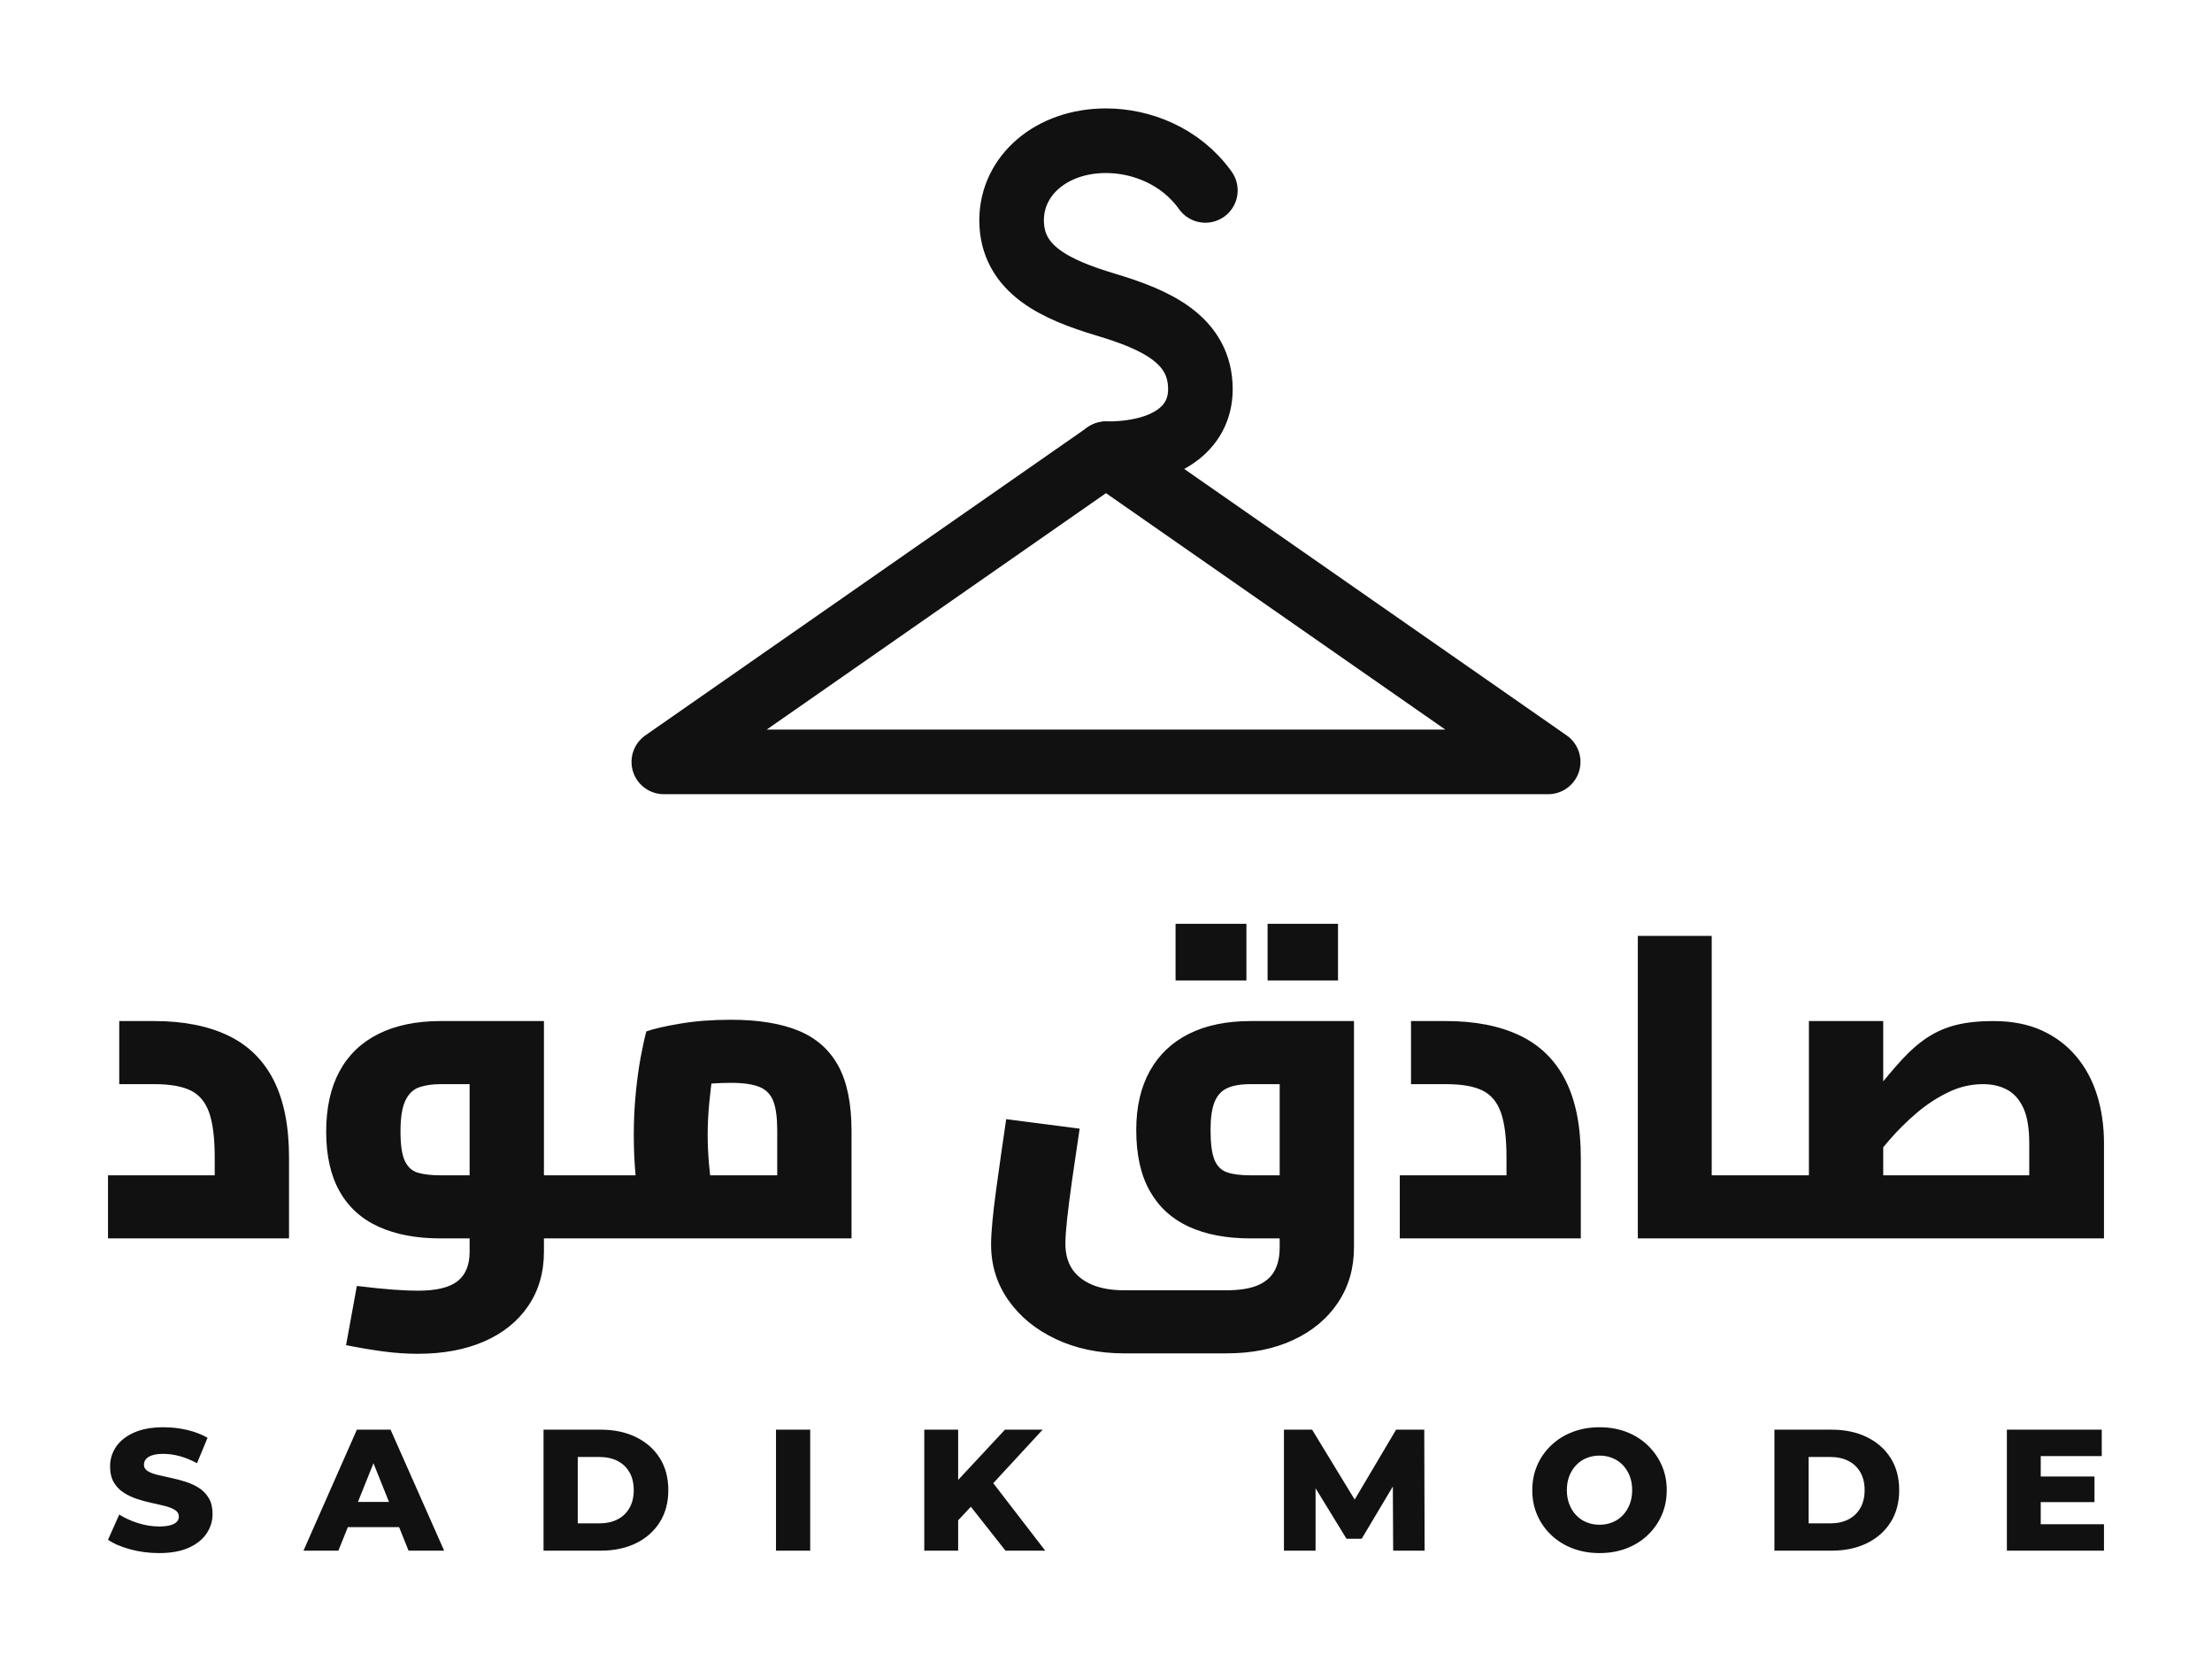
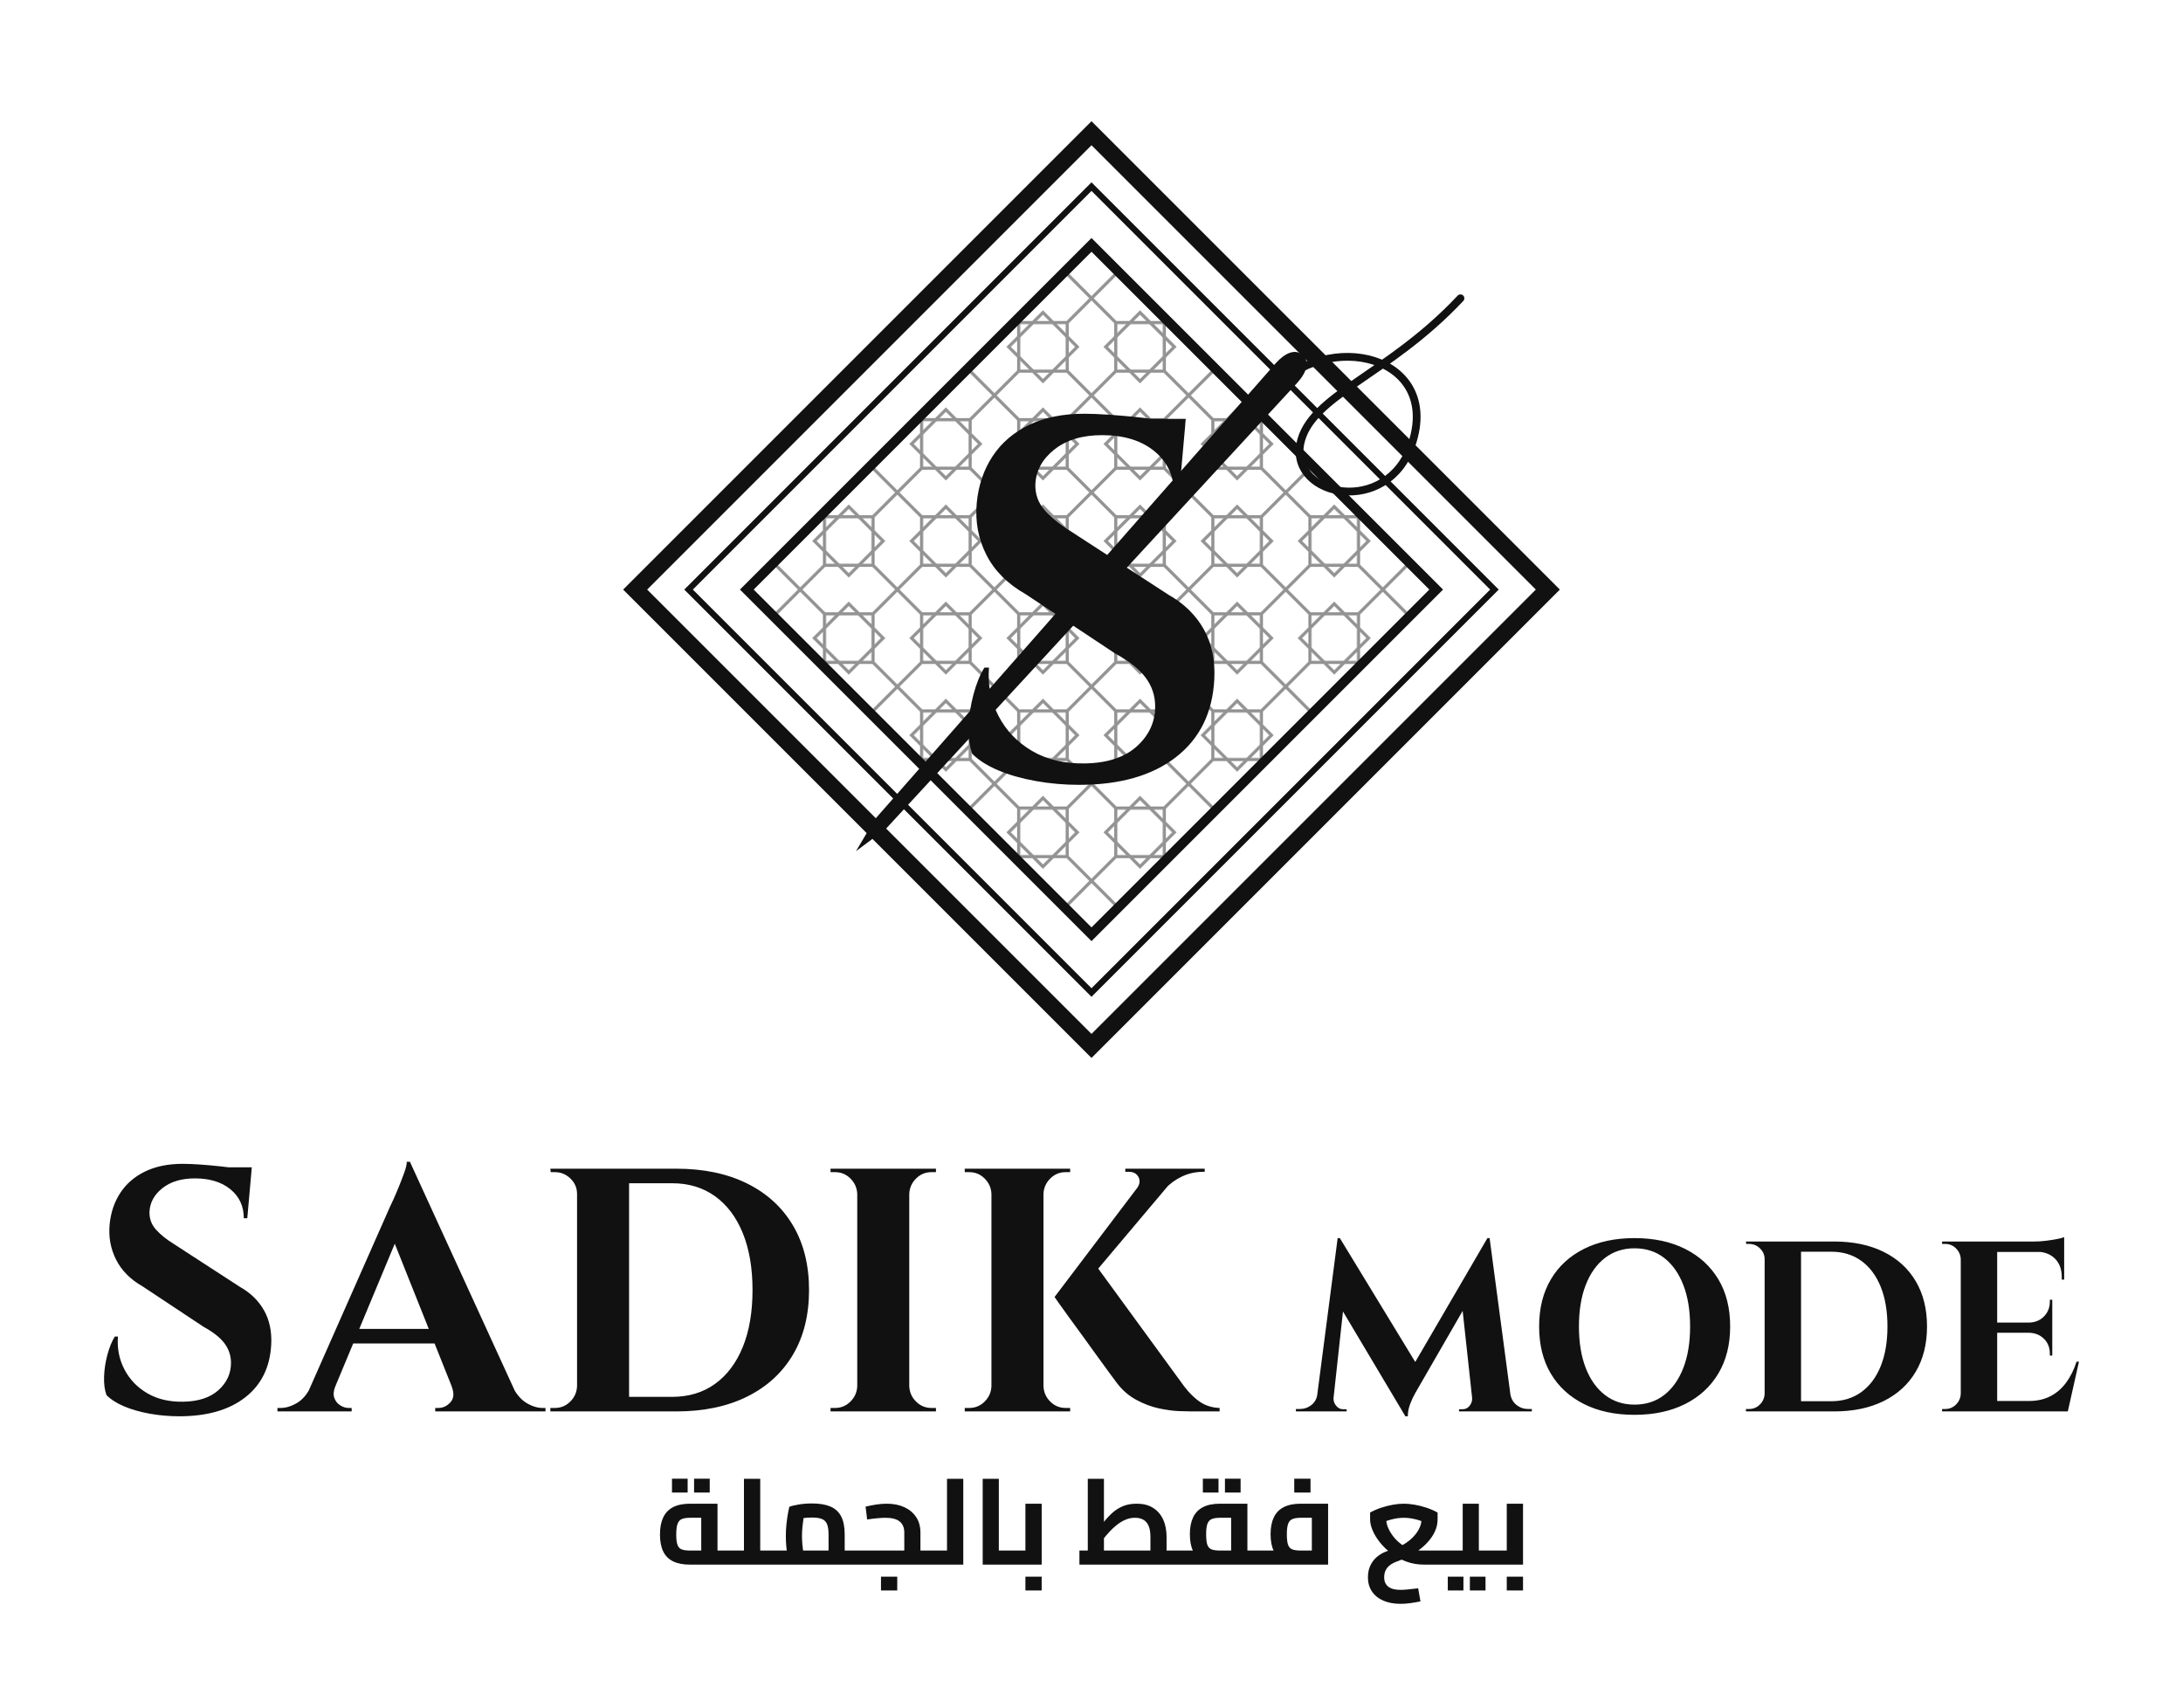
- <svg xmlns="http://www.w3.org/2000/svg" viewBox="0 0 1024.00 768.64" width="1024" height="769">
-   <g>
-     <g transform="translate(282.00,81.05) scale(1.15)">
-       <path fill="none" stroke-width="26.0" stroke-linecap="round" stroke-linejoin="round" stroke="#111111" d="M240 6 C230 -8 214 -14 200 -14 C178 -14 162 0 162 18 C162 38 180 46 200 52 C220 58 238 66 238 86 C238 102 224 112 200 112" />
-       <path fill="none" stroke-width="26.0" stroke-linecap="round" stroke-linejoin="round" stroke="#111111" d="M200 112 L22 236 H378 Z" />
+ <svg xmlns="http://www.w3.org/2000/svg" viewBox="0 0 1259.06 984.97" width="1259" height="985">
+   <g transform="translate(349.53,60.00) scale(1.4)">
+     <defs>
+       <pattern id="zs6" width="40" height="40" patternUnits="userSpaceOnUse">
+         <g fill="none" stroke="#111111" stroke-width="1.3" opacity=".45">
+           <rect x="10" y="10" width="20" height="20" />
+           <rect x="10" y="10" width="20" height="20" transform="rotate(45 20 20)" />
+           <path d="M0 0 L10 10 M40 0 L30 10 M0 40 L10 30 M40 40 L30 30" />
+         </g>
+       </pattern>
+       <clipPath id="cs6">
+         <polygon points="200.0,58.0 342.0,200.0 200.0,342.0 58.0,200.0" />
+       </clipPath>
+     </defs>
+     <polygon points="200.0,58.0 342.0,200.0 200.0,342.0 58.0,200.0" fill="none" />
+     <rect width="400.0" height="400.0" fill="url(#zs6)" clip-path="url(#cs6)" />
+     <polygon points="200.0,12.0 388.0,200.0 200.0,388.0 12.0,200.0" fill="none" stroke="#111111" stroke-width="7" />
+     <polygon points="200.0,34.0 366.0,200.0 200.0,366.0 34.0,200.0" fill="none" stroke="#111111" stroke-width="2.5" />
+     <polygon points="200.0,58.0 342.0,200.0 200.0,342.0 58.0,200.0" fill="none" stroke="#111111" stroke-width="4" />
+     <path fill="#111111" stroke="none" stroke-width="3" paint-order="stroke" d="M197.036 127.56Q201.236 127.56 207.431 127.98Q213.626 128.4 220.241 129.135Q226.856 129.87 231.791 130.605Q236.726 131.34 238.616 132.18L236.096 160.53H233.996Q233.996 149.61 225.911 142.995Q217.826 136.38 204.386 136.38Q192.206 136.38 184.751 142.26Q177.296 148.14 176.876 156.54Q176.666 162.84 180.866 167.46Q185.066 172.08 191.576 176.07L231.686 202.11Q241.346 207.57 246.281 216.39Q251.216 225.21 250.586 236.97Q249.536 257.55 234.836 268.995Q220.136 280.44 194.936 280.44Q185.696 280.44 176.981 278.865Q168.266 277.29 161.546 274.455Q154.826 271.62 150.836 267.63Q149.156 263.01 149.366 256.5Q149.576 249.99 151.361 243.27Q153.146 236.55 155.876 232.14H157.766Q156.926 242.85 161.651 251.985Q166.376 261.12 175.511 266.475Q184.646 271.83 197.246 271.62Q211.106 271.41 218.666 264.585Q226.226 257.76 226.226 248.1Q226.226 241.59 222.341 236.34Q218.456 231.09 209.636 226.26L172.886 201.9Q161.756 195.6 156.716 185.73Q151.676 175.86 152.726 164.31Q153.776 153.39 159.236 145.095Q164.696 136.8 174.251 132.18Q183.806 127.56 197.036 127.56ZM238.826 129.66 238.406 134.07H213.626V129.66Z" />
+     <g transform="rotate(42 200.0 200.0)">
+       <path d="M200 70 C204 70 206 74 206 80 L203 330 L200 345 L197 330 L194 80 C194 74 196 70 200 70 Z" fill="#111111" stroke="none" stroke-width="2" />
+       <ellipse cx="200" cy="90" rx="2.4" ry="9" fill="none" />
    </g>
-     <path fill="#111111" d="M50.0 573.0V543.8H121.2L99.4 562.4V535.6Q99.4 522.0 96.8 514.7Q94.2 507.4 88.2 504.5Q82.2 501.6 71.4 501.6H55.2V472.4H71.4Q91.6 472.4 105.6 479.1Q119.6 485.8 126.7 499.8Q133.8 513.8 133.8 535.6V573.0ZM251.8 573.0V543.8H272.6V573.0ZM193.4 626.4Q185.6 626.4 177.4 625.3Q169.2 624.2 160.2 622.4L165.2 595.0Q175.0 596.2 181.9 596.7Q188.8 597.2 193.4 597.2Q206.2 597.2 211.8 592.8Q217.4 588.4 217.4 579.2V497.4L223.0 501.6H204.0Q198.4 501.6 194.2 503.0Q190.0 504.4 187.7 509.1Q185.4 513.8 185.4 523.6Q185.4 532.8 187.4 537.1Q189.4 541.4 193.5 542.6Q197.6 543.8 204.0 543.8H217.4V573.0H204.0Q187.2 573.0 175.3 567.6Q163.4 562.2 157.2 551.2Q151.0 540.2 151.0 523.6Q151.0 507.0 157.2 495.6Q163.4 484.2 175.3 478.3Q187.2 472.4 204.0 472.4H251.8V579.2Q251.8 593.6 244.5 604.3Q237.2 615.0 224.1 620.7Q211.0 626.4 193.4 626.4ZM272.6 573.0V543.8Q273.6 543.8 274.3 544.8Q275.0 545.8 275.5 547.7Q276.0 549.6 276.3 552.3Q276.6 555.0 276.6 558.4Q276.6 561.8 276.3 564.5Q276.0 567.2 275.5 569.1Q275.0 571.0 274.3 572.0Q273.6 573.0 272.6 573.0ZM272.4 573.0V543.8H372.4L359.8 555.6V523.0Q359.8 514.2 358.0 509.5Q356.2 504.8 351.6 502.9Q347.0 501.0 338.4 501.0Q330.4 501.0 322.8 502.0Q315.2 503.0 310.8 504.8L332.4 485.0Q331.2 489.4 330.1 496.2Q329.0 503.0 328.3 510.6Q327.6 518.2 327.6 525.2Q327.6 531.2 328.2 538.4Q328.8 545.6 329.7 551.2Q330.6 556.8 331.0 558.8L298.4 567.8Q297.4 564.8 296.2 558.4Q295.0 552.0 294.2 543.4Q293.4 534.8 293.4 525.2Q293.4 515.2 294.3 505.9Q295.2 496.6 296.6 489.1Q298.0 481.6 299.2 477.2Q304.2 475.4 314.8 473.6Q325.4 471.8 338.4 471.8Q357.2 471.8 369.5 476.8Q381.8 481.8 388.0 493.0Q394.2 504.2 394.2 523.4V573.0ZM272.6 573.0Q271.6 573.0 270.8 572.0Q270.0 571.0 269.6 569.1Q269.2 567.2 268.9 564.5Q268.6 561.8 268.6 558.4Q268.6 553.8 269.0 550.6Q269.4 547.4 270.3 545.6Q271.2 543.8 272.6 543.8ZM520.4 626.2Q502.8 626.2 488.8 619.6Q474.8 613.0 466.8 601.6Q458.8 590.2 458.8 575.8Q458.8 571.8 459.4 565.3Q460.0 558.8 461.1 550.8Q462.2 542.8 463.4 534.3Q464.6 525.8 465.8 517.8L499.8 522.2Q497.8 535.4 496.3 546.0Q494.8 556.6 494.0 564.0Q493.2 571.4 493.2 575.4Q493.2 582.4 496.3 587.1Q499.4 591.8 505.5 594.4Q511.6 597.0 520.4 597.0H567.8Q576.6 597.0 582.0 594.8Q587.4 592.6 589.9 588.2Q592.4 583.8 592.4 577.2V496.8L598.2 501.6H579.0Q572.0 501.6 568.0 503.5Q564.0 505.4 562.2 510.0Q560.4 514.6 560.4 522.8Q560.4 532.2 562.2 536.6Q564.0 541.0 568.0 542.4Q572.0 543.8 579.0 543.8H592.4V573.0H579.0Q562.2 573.0 550.4 567.6Q538.6 562.2 532.3 551.1Q526.0 540.0 526.0 522.8Q526.0 506.8 532.3 495.5Q538.6 484.2 550.4 478.3Q562.2 472.4 579.0 472.4H626.8V577.2Q626.8 591.6 619.4 602.7Q612.0 613.8 598.7 620.0Q585.4 626.2 567.8 626.2ZM544.2 453.6V427.4H577.0V453.6ZM586.8 453.6V427.4H619.4V453.6ZM648.0 573.0V543.8H719.2L697.4 562.4V535.6Q697.4 522.0 694.8 514.7Q692.2 507.4 686.2 504.5Q680.2 501.6 669.4 501.6H653.2V472.4H669.4Q689.6 472.4 703.6 479.1Q717.6 485.8 724.7 499.8Q731.8 513.8 731.8 535.6V573.0ZM792.4 573.0V543.8H814.2V573.0ZM758.2 573.0V433.0H792.4V573.0ZM814.2 573.0V543.8Q815.2 543.8 816.0 544.8Q816.8 545.8 817.2 547.7Q817.6 549.6 817.9 552.3Q818.2 555.0 818.2 558.4Q818.2 561.8 817.9 564.5Q817.6 567.2 817.2 569.1Q816.8 571.0 816.0 572.0Q815.2 573.0 814.2 573.0ZM814.2 573.0V543.8H967.6L939.4 567.6V529.0Q939.4 518.6 936.7 512.7Q934.0 506.8 929.2 504.2Q924.4 501.6 918.0 501.6Q909.6 501.6 901.8 505.4Q894.0 509.2 887.2 515.0Q880.4 520.8 874.7 527.4Q869.0 534.0 864.8 539.7Q860.6 545.4 857.8 548.6L851.2 526.0Q860.8 514.2 867.8 505.3Q874.8 496.4 880.6 490.1Q886.4 483.8 892.4 479.9Q898.4 476.0 905.6 474.2Q912.8 472.4 922.8 472.4Q935.6 472.4 945.1 476.7Q954.6 481.0 961.1 488.7Q967.6 496.4 970.8 506.7Q974.0 517.0 974.0 529.0V573.0ZM837.4 543.8V472.4H871.8V543.8ZM814.2 573.0Q813.2 573.0 812.4 572.0Q811.6 571.0 811.2 569.1Q810.8 567.2 810.5 564.5Q810.2 561.8 810.2 558.4Q810.2 553.8 810.6 550.6Q811.0 547.4 811.9 545.6Q812.8 543.8 814.2 543.8Z" />
-     <path fill="#111111" d="M73.6 718.64Q66.72 718.64 60.36 716.92Q54.0 715.2 50.0 712.48L55.2 700.8Q58.96 703.2 63.88 704.76Q68.8 706.32 73.68 706.32Q76.96 706.32 78.96 705.72Q80.96 705.12 81.88 704.12Q82.8 703.12 82.8 701.76Q82.8 699.84 81.04 698.72Q79.28 697.6 76.48 696.88Q73.68 696.16 70.28 695.44Q66.88 694.72 63.48 693.6Q60.08 692.48 57.28 690.68Q54.48 688.88 52.72 685.96Q50.96 683.04 50.96 678.56Q50.96 673.52 53.72 669.44Q56.48 665.36 62.0 662.88Q67.52 660.4 75.76 660.4Q81.28 660.4 86.6 661.64Q91.92 662.88 96.08 665.28L91.2 677.04Q87.2 674.88 83.28 673.8Q79.36 672.72 75.68 672.72Q72.4 672.72 70.4 673.4Q68.4 674.08 67.52 675.2Q66.64 676.32 66.64 677.76Q66.64 679.6 68.36 680.68Q70.08 681.76 72.92 682.44Q75.76 683.12 79.16 683.84Q82.56 684.56 85.96 685.64Q89.36 686.72 92.16 688.52Q94.96 690.32 96.68 693.24Q98.4 696.16 98.4 700.56Q98.4 705.44 95.64 709.56Q92.88 713.68 87.4 716.16Q81.92 718.64 73.6 718.64ZM140.489 717.52 165.209 661.52H180.809L205.609 717.52H189.129L169.769 669.28H176.009L156.649 717.52ZM154.009 706.64 158.089 694.96H185.449L189.529 706.64ZM251.618 717.52V661.52H278.098Q287.378 661.52 294.418 664.96Q301.458 668.4 305.418 674.64Q309.378 680.88 309.378 689.52Q309.378 698.08 305.418 704.36Q301.458 710.64 294.418 714.08Q287.378 717.52 278.098 717.52ZM267.458 704.88H277.458Q282.258 704.88 285.818 703.08Q289.378 701.28 291.378 697.8Q293.378 694.32 293.378 689.52Q293.378 684.64 291.378 681.2Q289.378 677.76 285.818 675.96Q282.258 674.16 277.458 674.16H267.458ZM359.227 717.52V661.52H375.067V717.52ZM442.036 705.12 441.156 687.36 465.236 661.52H482.676L458.676 687.52L449.876 696.72ZM427.876 717.52V661.52H443.556V717.52ZM465.476 717.52 447.236 694.4 457.556 683.36 483.876 717.52ZM594.373 717.52V661.52H607.413L630.613 699.6H623.733L646.293 661.52H659.333L659.493 717.52H644.933L644.773 683.68H647.253L630.373 712.0H623.333L605.973 683.68H609.013V717.52ZM740.462 718.64Q733.742 718.64 728.062 716.48Q722.382 714.32 718.182 710.36Q713.982 706.4 711.662 701.12Q709.342 695.84 709.342 689.52Q709.342 683.2 711.662 677.92Q713.982 672.64 718.182 668.68Q722.382 664.72 728.062 662.56Q733.742 660.4 740.462 660.4Q747.262 660.4 752.902 662.56Q758.542 664.72 762.702 668.68Q766.862 672.64 769.222 677.92Q771.582 683.2 771.582 689.52Q771.582 695.84 769.222 701.16Q766.862 706.48 762.702 710.4Q758.542 714.32 752.902 716.48Q747.262 718.64 740.462 718.64ZM740.462 705.52Q743.662 705.52 746.422 704.4Q749.182 703.28 751.222 701.16Q753.262 699.04 754.422 696.08Q755.582 693.12 755.582 689.52Q755.582 685.84 754.422 682.92Q753.262 680.0 751.222 677.88Q749.182 675.76 746.422 674.64Q743.662 673.52 740.462 673.52Q737.262 673.52 734.502 674.64Q731.742 675.76 729.702 677.88Q727.662 680.0 726.502 682.92Q725.342 685.84 725.342 689.52Q725.342 693.12 726.502 696.08Q727.662 699.04 729.702 701.16Q731.742 703.28 734.502 704.4Q737.262 705.52 740.462 705.52ZM821.431 717.52V661.52H847.911Q857.191 661.52 864.231 664.96Q871.271 668.4 875.231 674.64Q879.191 680.88 879.191 689.52Q879.191 698.08 875.231 704.36Q871.271 710.64 864.231 714.08Q857.191 717.52 847.911 717.52ZM837.271 704.88H847.271Q852.071 704.88 855.631 703.08Q859.191 701.28 861.191 697.8Q863.191 694.32 863.191 689.52Q863.191 684.64 861.191 681.2Q859.191 677.76 855.631 675.96Q852.071 674.16 847.271 674.16H837.271ZM929.04 717.52V661.52H972.96V673.76H944.72V705.28H974V717.52ZM943.6 695.04V683.2H969.6V695.04Z" />
+     <path d="M273.6 118.3 C298 92 344 104 332 140 C322 170 282 162 286 140 C290 120 322 112 352 80" fill="none" stroke="#111111" stroke-width="3.2" stroke-linecap="round" />
  </g>
+   <path fill="#111111" d="M105.422 671.2Q109.422 671.2 115.322 671.6Q121.222 672.0 127.522 672.7Q133.822 673.4 138.522 674.1Q143.222 674.8 145.022 675.6L142.622 702.6H140.622Q140.622 692.2 132.922 685.9Q125.222 679.6 112.422 679.6Q100.822 679.6 93.722 685.2Q86.622 690.8 86.222 698.8Q86.022 704.8 90.022 709.2Q94.022 713.6 100.222 717.4L138.422 742.2Q147.622 747.4 152.322 755.8Q157.022 764.2 156.422 775.4Q155.422 795.0 141.422 805.9Q127.422 816.8 103.422 816.8Q94.622 816.8 86.322 815.3Q78.022 813.8 71.622 811.1Q65.222 808.4 61.422 804.6Q59.822 800.2 60.022 794.0Q60.222 787.8 61.922 781.4Q63.622 775.0 66.222 770.8H68.022Q67.222 781.0 71.722 789.7Q76.222 798.4 84.922 803.5Q93.622 808.6 105.622 808.4Q118.822 808.2 126.022 801.7Q133.222 795.2 133.222 786.0Q133.222 779.8 129.522 774.8Q125.822 769.8 117.422 765.2L82.422 742.0Q71.822 736.0 67.022 726.6Q62.222 717.2 63.222 706.2Q64.222 695.8 69.422 687.9Q74.622 680.0 83.722 675.6Q92.822 671.2 105.422 671.2ZM145.222 673.2 144.822 677.4H121.222V673.2ZM236.422 670.0 301.822 812.8H265.822L224.222 708.6ZM193.422 799.4Q191.822 803.4 192.822 806.2Q193.822 809.0 196.222 810.5Q198.622 812.0 201.022 812.0H202.822V814.0H160.022V812.0Q160.022 812.0 160.922 812.0Q161.822 812.0 161.822 812.0Q166.422 812.0 171.322 809.1Q176.222 806.2 179.422 799.4ZM236.422 670.0 237.222 694.4 187.622 813.4H173.022L224.822 696.2Q225.422 695.0 226.922 691.7Q228.422 688.4 230.122 684.2Q231.822 680.0 233.222 676.1Q234.622 672.2 234.622 670.0ZM257.422 766.4V774.8H198.622V766.4ZM260.422 799.4H295.422Q298.822 806.2 303.622 809.1Q308.422 812.0 313.022 812.0Q313.022 812.0 313.822 812.0Q314.622 812.0 314.622 812.0V814.0H251.022V812.0H252.822Q256.822 812.0 259.822 808.7Q262.822 805.4 260.422 799.4ZM390.022 674.0Q413.622 674.0 430.822 682.5Q448.022 691.0 457.322 706.7Q466.622 722.4 466.622 744.0Q466.622 765.6 457.322 781.3Q448.022 797.0 430.822 805.5Q413.622 814.0 390.022 814.0H342.422L342.222 805.6Q348.022 805.6 354.322 805.6Q360.622 805.6 366.622 805.6Q372.622 805.6 377.322 805.6Q382.022 805.6 384.822 805.6Q387.622 805.6 387.622 805.6Q402.022 805.6 412.422 798.1Q422.822 790.6 428.422 776.8Q434.022 763.0 434.022 744.0Q434.022 725.0 428.422 711.2Q422.822 697.4 412.422 689.9Q402.022 682.4 387.622 682.4Q387.622 682.4 384.722 682.4Q381.822 682.4 376.822 682.4Q371.822 682.4 365.622 682.4Q359.422 682.4 352.822 682.4Q346.222 682.4 340.222 682.4V674.0ZM362.822 674.0V814.0H332.822V674.0ZM333.422 799.4V814.0H317.422V812.0Q317.422 812.0 318.722 812.0Q320.022 812.0 320.022 812.0Q325.222 812.0 328.922 808.3Q332.622 804.6 332.822 799.4ZM333.422 688.6H332.822Q332.822 683.4 329.022 679.7Q325.222 676.0 320.022 676.0Q320.022 676.0 318.822 676.0Q317.622 676.0 317.622 676.0L317.422 674.0H333.422ZM524.422 674.0V814.0H494.422V674.0ZM495.022 799.4V814.0H479.022V812.0Q479.022 812.0 480.322 812.0Q481.622 812.0 481.622 812.0Q486.822 812.0 490.522 808.3Q494.222 804.6 494.422 799.4ZM495.022 688.6H494.422Q494.222 683.4 490.522 679.7Q486.822 676.0 481.622 676.0Q481.622 676.0 480.322 676.0Q479.022 676.0 479.022 676.0V674.0H495.022ZM523.822 799.4H524.422Q524.622 804.6 528.322 808.3Q532.022 812.0 537.222 812.0Q537.222 812.0 538.422 812.0Q539.622 812.0 539.822 812.0V814.0H523.822ZM523.822 688.6V674.0H539.822V676.0Q539.622 676.0 538.422 676.0Q537.222 676.0 537.222 676.0Q532.022 676.0 528.322 679.7Q524.622 683.4 524.422 688.6ZM630.622 727.8 683.022 799.6Q687.622 805.6 692.422 808.7Q697.222 811.8 703.422 812.0V814.0H687.022Q684.822 814.0 679.722 813.8Q674.622 813.6 668.222 812.2Q661.822 810.8 655.322 807.3Q648.822 803.8 644.022 797.4Q643.022 796.0 640.022 792.0Q637.022 788.0 633.022 782.4Q629.022 776.8 624.722 770.9Q620.422 765.0 616.622 759.8Q612.822 754.6 610.522 751.3Q608.222 748.0 608.222 748.0ZM680.822 675.4 620.622 746.8 608.222 748.0 663.222 675.4ZM694.822 674.0V675.8H694.022Q687.422 675.8 681.722 678.5Q676.022 681.2 672.022 685.6L655.822 685.2Q658.222 681.8 656.622 678.8Q655.022 675.8 651.022 675.8H649.022V674.0H694.022ZM601.822 674.0V814.0H571.822V674.0ZM572.422 799.4V814.0H556.422V812.0Q556.622 812.0 557.722 812.0Q558.822 812.0 559.022 812.0Q564.222 812.0 567.922 808.3Q571.622 804.6 571.822 799.4ZM572.422 688.6H571.822Q571.622 683.4 567.922 679.7Q564.222 676.0 559.022 676.0Q558.822 676.0 557.722 676.0Q556.622 676.0 556.422 676.0V674.0H572.422ZM601.222 799.4H601.822Q602.022 804.6 605.722 808.3Q609.422 812.0 614.622 812.0Q614.822 812.0 615.922 812.0Q617.022 812.0 617.222 812.0V814.0H601.222ZM601.222 688.6V674.0H617.222V676.0Q617.022 676.0 615.922 676.0Q614.822 676.0 614.622 676.0Q609.422 676.0 605.722 679.7Q602.022 683.4 601.822 688.6Z" />
+   <path fill="#111111" d="M857.882 714.04 859.002 729.3 817.422 801.4Q817.422 801.4 816.022 803.85Q814.622 806.3 813.292 809.8Q811.962 813.3 811.962 816.8H810.562L805.102 804.62ZM762.962 803.78V814H747.422V812.6Q747.562 812.6 748.612 812.6Q749.662 812.6 749.662 812.6Q753.442 812.6 756.382 810.29Q759.322 807.98 759.882 803.78ZM769.122 806.02Q769.122 806.16 769.122 806.3Q769.122 806.44 769.122 806.72Q769.122 808.96 770.732 810.85Q772.342 812.74 774.582 812.74H776.682V814H768.142V806.02ZM771.502 714.04H772.762L777.662 728.04L768.282 814H758.482ZM772.762 714.04 818.542 789.22 810.562 816.8 769.122 747.22ZM859.142 714.04 872.442 814H849.902L842.902 749.6L857.882 714.04ZM868.102 803.78H871.042Q871.742 807.98 874.682 810.29Q877.622 812.6 881.262 812.6Q881.262 812.6 882.382 812.6Q883.502 812.6 883.502 812.6V814H868.102ZM849.062 806.02H850.042V814H841.502V812.74H843.602Q845.982 812.74 847.522 810.85Q849.062 808.96 849.062 806.72Q849.062 806.44 849.062 806.3Q849.062 806.16 849.062 806.02ZM942.722 714.04Q959.522 714.04 971.912 720.27Q984.302 726.5 991.092 737.84Q997.882 749.18 997.882 765Q997.882 780.68 991.092 792.09Q984.302 803.5 971.912 809.73Q959.522 815.96 942.722 815.96Q925.922 815.96 913.532 809.73Q901.142 803.5 894.422 792.16Q887.702 780.82 887.702 765Q887.702 749.32 894.422 737.91Q901.142 726.5 913.532 720.27Q925.922 714.04 942.722 714.04ZM942.722 810.08Q952.662 810.08 959.802 804.55Q966.942 799.02 970.862 788.94Q974.782 778.86 974.782 765Q974.782 751.14 970.862 741.06Q966.942 730.98 959.802 725.45Q952.662 719.92 942.722 719.92Q932.922 719.92 925.712 725.45Q918.502 730.98 914.582 741.06Q910.662 751.14 910.662 765Q910.662 778.86 914.582 788.94Q918.502 799.02 925.712 804.55Q932.922 810.08 942.722 810.08ZM1057.802 716Q1074.322 716 1086.362 721.95Q1098.402 727.9 1104.912 738.89Q1111.422 749.88 1111.422 765Q1111.422 780.12 1104.912 791.11Q1098.402 802.1 1086.362 808.05Q1074.322 814 1057.802 814H1024.482L1024.342 808.12Q1028.402 808.12 1032.812 808.12Q1037.222 808.12 1041.422 808.12Q1045.622 808.12 1048.912 808.12Q1052.202 808.12 1054.162 808.12Q1056.122 808.12 1056.122 808.12Q1066.202 808.12 1073.482 802.87Q1080.762 797.62 1084.682 787.96Q1088.602 778.3 1088.602 765Q1088.602 751.7 1084.682 742.04Q1080.762 732.38 1073.482 727.13Q1066.202 721.88 1056.122 721.88Q1056.122 721.88 1054.092 721.88Q1052.062 721.88 1048.562 721.88Q1045.062 721.88 1040.722 721.88Q1036.382 721.88 1031.762 721.88Q1027.142 721.88 1022.942 721.88V716ZM1038.762 716V814H1017.762V716ZM1018.182 803.78V814H1006.982V812.6Q1006.982 812.6 1007.892 812.6Q1008.802 812.6 1008.802 812.6Q1012.442 812.6 1015.032 810.01Q1017.622 807.42 1017.762 803.78ZM1018.182 726.22H1017.762Q1017.762 722.58 1015.102 719.99Q1012.442 717.4 1008.802 717.4Q1008.802 717.4 1007.962 717.4Q1007.122 717.4 1007.122 717.4L1006.982 716H1018.182ZM1151.882 716V814H1130.882V716ZM1188.842 807.98 1192.202 814H1151.462V807.98ZM1183.662 762.76V768.64H1151.462V762.76ZM1190.522 716V722.02H1151.462V716ZM1199.062 785.3 1192.622 814H1165.182L1170.222 807.98Q1177.222 807.98 1182.542 805.25Q1187.862 802.52 1191.642 797.41Q1195.422 792.3 1197.662 785.3ZM1183.662 768.36V781.8H1182.262V780.68Q1182.262 775.5 1178.902 772.14Q1175.542 768.78 1170.362 768.64V768.36ZM1183.662 749.6V763.04H1170.362V762.76Q1175.542 762.62 1178.902 759.19Q1182.262 755.76 1182.262 750.58V749.6ZM1190.522 721.6V737.98H1189.122V736.3Q1189.122 729.86 1185.272 725.94Q1181.422 722.02 1174.842 721.88V721.6ZM1190.522 713.48V717.54L1173.442 716Q1176.522 716 1179.952 715.58Q1183.382 715.16 1186.322 714.6Q1189.262 714.04 1190.522 713.48ZM1131.302 803.78V814H1120.102V812.6Q1120.102 812.6 1121.012 812.6Q1121.922 812.6 1121.922 812.6Q1125.562 812.6 1128.152 810.01Q1130.742 807.42 1130.882 803.78ZM1131.302 726.22H1130.882Q1130.742 722.58 1128.152 719.99Q1125.562 717.4 1121.922 717.4Q1121.922 717.4 1121.012 717.4Q1120.102 717.4 1120.102 717.4V716H1131.302Z" />
+   <path fill="#111111" d="M398.006 902.36Q392.056 902.36 388.206 900.47Q384.356 898.58 382.501 894.73Q380.646 890.88 380.646 885.0Q380.646 879.12 382.501 875.165Q384.356 871.21 388.206 869.215Q392.056 867.22 398.006 867.22H413.826V897.95H404.446V873.31L406.756 875.34H398.006Q395.136 875.34 393.386 876.005Q391.636 876.67 390.831 878.735Q390.026 880.8 390.026 885.0Q390.026 888.99 390.761 890.985Q391.496 892.98 393.246 893.61Q394.996 894.24 398.006 894.24H421.176V902.36ZM421.176 902.36V894.24Q421.596 894.24 421.841 894.52Q422.086 894.8 422.261 895.36Q422.436 895.92 422.506 896.655Q422.576 897.39 422.576 898.3Q422.576 899.21 422.506 899.98Q422.436 900.75 422.261 901.275Q422.086 901.8 421.841 902.08Q421.596 902.36 421.176 902.36ZM387.576 860.78V852.8H396.606V860.78ZM400.316 860.78V852.8H409.346V860.78ZM438.466 902.36V894.24H445.816V902.36ZM421.176 902.36Q420.756 902.36 420.511 902.08Q420.266 901.8 420.091 901.275Q419.916 900.75 419.846 899.98Q419.776 899.21 419.776 898.3Q419.776 897.04 419.916 896.165Q420.056 895.29 420.371 894.765Q420.686 894.24 421.176 894.24ZM429.086 902.36V852.87H438.466V902.36ZM421.176 902.36V894.24H429.086V902.36ZM445.816 902.36V894.24Q446.236 894.24 446.516 894.52Q446.796 894.8 446.936 895.36Q447.076 895.92 447.146 896.655Q447.216 897.39 447.216 898.3Q447.216 899.21 447.146 899.98Q447.076 900.75 446.936 901.275Q446.796 901.8 446.516 902.08Q446.236 902.36 445.816 902.36ZM487.186 902.36V894.24H494.606V902.36ZM445.816 902.36Q445.396 902.36 445.151 902.08Q444.906 901.8 444.731 901.275Q444.556 900.75 444.486 899.98Q444.416 899.21 444.416 898.3Q444.416 897.04 444.556 896.165Q444.696 895.29 445.011 894.765Q445.326 894.24 445.816 894.24ZM445.816 902.36V894.24H482.146L477.876 897.88V885.0Q477.876 881.22 477.036 879.085Q476.196 876.95 474.131 876.075Q472.066 875.2 468.426 875.2Q465.556 875.2 462.791 875.585Q460.026 875.97 458.486 876.6L464.296 871.14Q463.876 872.75 463.491 875.2Q463.106 877.65 462.826 880.415Q462.546 883.18 462.546 885.84Q462.546 888.29 462.791 890.95Q463.036 893.61 463.351 895.64Q463.666 897.67 463.876 898.44L454.986 900.89Q454.706 899.91 454.286 897.67Q453.866 895.43 453.551 892.35Q453.236 889.27 453.236 885.84Q453.236 882.34 453.586 879.085Q453.936 875.83 454.391 873.205Q454.846 870.58 455.266 868.97Q456.946 868.34 460.516 867.71Q464.086 867.08 468.426 867.08Q474.726 867.08 478.891 868.83Q483.056 870.58 485.121 874.5Q487.186 878.42 487.186 885.07V902.36ZM494.606 902.36V894.24Q494.956 894.24 495.236 894.52Q495.516 894.8 495.656 895.36Q495.796 895.92 495.901 896.655Q496.006 897.39 496.006 898.3Q496.006 899.21 495.901 899.98Q495.796 900.75 495.656 901.275Q495.516 901.8 495.236 902.08Q494.956 902.36 494.606 902.36ZM530.866 902.36V894.24H538.286V902.36ZM494.606 902.36Q494.186 902.36 493.941 902.08Q493.696 901.8 493.521 901.275Q493.346 900.75 493.276 899.98Q493.206 899.21 493.206 898.3Q493.206 897.04 493.346 896.165Q493.486 895.29 493.801 894.765Q494.116 894.24 494.606 894.24ZM494.606 902.36V894.24H524.706L521.556 896.83V883.88Q521.556 879.68 518.931 877.51Q516.306 875.34 510.636 875.34Q509.026 875.34 506.226 875.585Q503.426 875.83 500.136 876.32L499.226 868.9Q502.236 868.2 505.351 867.71Q508.466 867.22 511.476 867.22Q517.216 867.22 521.556 869.215Q525.896 871.21 528.381 874.92Q530.866 878.63 530.866 883.88V902.36ZM538.286 902.36V894.24Q538.636 894.24 538.916 894.52Q539.196 894.8 539.336 895.36Q539.476 895.92 539.581 896.655Q539.686 897.39 539.686 898.3Q539.686 899.21 539.581 899.98Q539.476 900.75 539.336 901.275Q539.196 901.8 538.916 902.08Q538.636 902.36 538.286 902.36ZM508.116 917.27V909.29H517.496V917.27ZM546.196 902.36V852.87H555.576V902.36ZM538.286 902.36V894.24H546.196V902.36ZM538.286 902.36Q537.866 902.36 537.621 902.08Q537.376 901.8 537.201 901.275Q537.026 900.75 536.956 899.98Q536.886 899.21 536.886 898.3Q536.886 897.04 537.026 896.165Q537.166 895.29 537.481 894.765Q537.796 894.24 538.286 894.24ZM576.086 902.36V894.24H584.066V902.36ZM566.776 902.36V852.87H576.086V902.36ZM584.066 902.36V894.24Q584.486 894.24 584.731 894.52Q584.976 894.8 585.151 895.36Q585.326 895.92 585.396 896.655Q585.466 897.39 585.466 898.3Q585.466 899.21 585.396 899.98Q585.326 900.75 585.151 901.275Q584.976 901.8 584.731 902.08Q584.486 902.36 584.066 902.36ZM584.066 902.36V894.24H596.876L591.416 898.79V867.22H600.796V902.36ZM584.066 902.36Q583.646 902.36 583.401 902.08Q583.156 901.8 582.981 901.275Q582.806 900.75 582.736 899.98Q582.666 899.21 582.666 898.3Q582.666 897.04 582.806 896.165Q582.946 895.29 583.261 894.765Q583.576 894.24 584.066 894.24ZM591.416 917.27V909.29H600.796V917.27ZM672.826 902.36V894.24H680.246V902.36ZM622.566 902.36V894.24H671.426L663.516 901.1V886.4Q663.516 882.41 662.466 879.995Q661.416 877.58 659.421 876.46Q657.426 875.34 654.626 875.34Q651.616 875.34 648.956 876.53Q646.296 877.72 643.951 879.61Q641.606 881.5 639.646 883.67Q637.686 885.84 636.146 887.835Q634.606 889.83 633.486 891.23L631.386 884.44Q634.256 880.8 636.741 877.65Q639.226 874.5 641.956 872.155Q644.686 869.81 647.976 868.515Q651.266 867.22 655.606 867.22Q660.296 867.22 663.551 868.795Q666.806 870.37 668.906 873.1Q671.006 875.83 671.916 879.26Q672.826 882.69 672.826 886.4V902.36ZM627.396 894.24V852.87H636.706V894.24ZM680.246 902.36V894.24Q680.666 894.24 680.946 894.52Q681.226 894.8 681.366 895.36Q681.506 895.92 681.576 896.655Q681.646 897.39 681.646 898.3Q681.646 899.21 681.576 899.98Q681.506 900.75 681.366 901.275Q681.226 901.8 680.946 902.08Q680.666 902.36 680.246 902.36ZM719.446 902.36V894.24H726.796V902.36ZM680.246 902.36Q679.826 902.36 679.581 902.08Q679.336 901.8 679.161 901.275Q678.986 900.75 678.916 899.98Q678.846 899.21 678.846 898.3Q678.846 897.04 678.986 896.165Q679.126 895.29 679.441 894.765Q679.756 894.24 680.246 894.24ZM680.246 902.36V894.24H712.936L710.066 896.69V873.31L712.446 875.34H703.626Q700.546 875.34 698.796 876.11Q697.046 876.88 696.346 878.945Q695.646 881.01 695.646 884.79Q695.646 888.92 696.346 890.915Q697.046 892.91 698.796 893.575Q700.546 894.24 703.626 894.24V901.52Q697.676 901.52 693.826 899.84Q689.976 898.16 688.121 894.485Q686.266 890.81 686.266 884.79Q686.266 879.05 688.121 875.13Q689.976 871.21 693.826 869.215Q697.676 867.22 703.626 867.22H719.446V902.36ZM726.796 902.36V894.24Q727.216 894.24 727.496 894.52Q727.776 894.8 727.916 895.36Q728.056 895.92 728.126 896.655Q728.196 897.39 728.196 898.3Q728.196 899.21 728.126 899.98Q728.056 900.75 727.916 901.275Q727.776 901.8 727.496 902.08Q727.216 902.36 726.796 902.36ZM693.756 860.78V852.8H702.786V860.78ZM706.496 860.78V852.8H715.526V860.78ZM726.796 902.36V894.24H759.486L756.616 896.69V873.31L758.996 875.34H750.176Q747.096 875.34 745.346 876.11Q743.596 876.88 742.896 878.945Q742.196 881.01 742.196 884.79Q742.196 888.92 742.896 890.915Q743.596 892.91 745.346 893.575Q747.096 894.24 750.176 894.24V901.52Q744.226 901.52 740.376 899.84Q736.526 898.16 734.671 894.485Q732.816 890.81 732.816 884.79Q732.816 879.05 734.671 875.13Q736.526 871.21 740.376 869.215Q744.226 867.22 750.176 867.22H765.996V902.36ZM726.796 902.36Q726.376 902.36 726.131 902.08Q725.886 901.8 725.711 901.275Q725.536 900.75 725.466 899.98Q725.396 899.21 725.396 898.3Q725.396 897.04 725.536 896.165Q725.676 895.29 725.991 894.765Q726.306 894.24 726.796 894.24ZM746.466 860.78V852.8H755.846V860.78ZM817.936 916.01 819.266 923.57Q816.116 924.2 813.281 924.585Q810.446 924.97 807.786 924.97Q802.116 924.97 797.881 923.15Q793.646 921.33 791.301 917.865Q788.956 914.4 788.956 909.64Q788.956 905.37 790.776 902.045Q792.596 898.72 795.956 896.55Q799.316 894.38 803.726 893.61L804.496 893.05Q806.526 892.35 808.696 891.195Q810.866 890.04 812.861 888.43Q814.856 886.82 816.396 884.895Q817.936 882.97 818.881 880.8Q819.826 878.63 819.826 876.32V871.84L824.306 879.26Q820.666 877.3 816.851 876.32Q813.036 875.34 809.676 875.34Q806.246 875.34 802.466 876.32Q798.686 877.3 795.046 879.26L799.526 871.84V876.32Q799.526 878.49 800.541 880.94Q801.556 883.39 803.306 885.735Q805.056 888.08 807.436 890.005Q809.816 891.93 812.616 893.085Q815.416 894.24 818.356 894.24H832.496V902.36H821.366Q815.906 902.36 811.146 900.61Q806.386 898.86 802.536 895.955Q798.686 893.05 795.921 889.585Q793.156 886.12 791.686 882.655Q790.216 879.19 790.216 876.32V872.33Q793.226 870.65 796.621 869.53Q800.016 868.41 803.376 867.815Q806.736 867.22 809.676 867.22Q812.616 867.22 815.976 867.815Q819.336 868.41 822.731 869.53Q826.126 870.65 829.136 872.33V876.32Q829.136 879.89 827.596 883.215Q826.056 886.54 823.431 889.41Q820.806 892.28 817.516 894.59Q814.226 896.9 810.726 898.44Q810.166 898.72 809.116 899.175Q808.066 899.63 806.911 900.085Q805.756 900.54 804.916 900.855Q804.076 901.17 803.866 901.31Q802.466 901.94 801.206 903.025Q799.946 904.11 799.141 905.72Q798.336 907.33 798.336 909.71Q798.336 913.21 800.681 915.065Q803.026 916.92 807.786 916.92Q809.466 916.92 811.951 916.675Q814.436 916.43 817.936 916.01ZM832.496 902.36V894.24Q832.916 894.24 833.161 894.52Q833.406 894.8 833.581 895.36Q833.756 895.92 833.826 896.655Q833.896 897.39 833.896 898.3Q833.896 899.21 833.826 899.98Q833.756 900.75 833.581 901.275Q833.406 901.8 833.161 902.08Q832.916 902.36 832.496 902.36ZM852.936 902.36V894.24H861.686V902.36ZM861.686 902.36V894.24Q862.036 894.24 862.316 894.52Q862.596 894.8 862.736 895.36Q862.876 895.92 862.981 896.655Q863.086 897.39 863.086 898.3Q863.086 899.21 862.981 899.98Q862.876 900.75 862.736 901.275Q862.596 901.8 862.351 902.08Q862.106 902.36 861.686 902.36ZM832.496 902.36Q832.076 902.36 831.831 902.08Q831.586 901.8 831.411 901.275Q831.236 900.75 831.166 899.98Q831.096 899.21 831.096 898.3Q831.096 897.04 831.236 896.165Q831.376 895.29 831.691 894.765Q832.006 894.24 832.496 894.24ZM832.496 902.36V894.24H849.086L843.626 898.79V867.22H852.936V902.36ZM835.016 917.27V909.29H844.046V917.27ZM847.756 917.27V909.29H856.786V917.27ZM861.686 902.36V894.24H874.496L869.036 898.79V867.22H878.416V902.36ZM861.686 902.36Q861.266 902.36 861.021 902.08Q860.776 901.8 860.601 901.275Q860.426 900.75 860.356 899.98Q860.286 899.21 860.286 898.3Q860.286 897.04 860.426 896.165Q860.566 895.29 860.881 894.765Q861.196 894.24 861.686 894.24ZM869.036 917.27V909.29H878.416V917.27Z" />
</svg>
